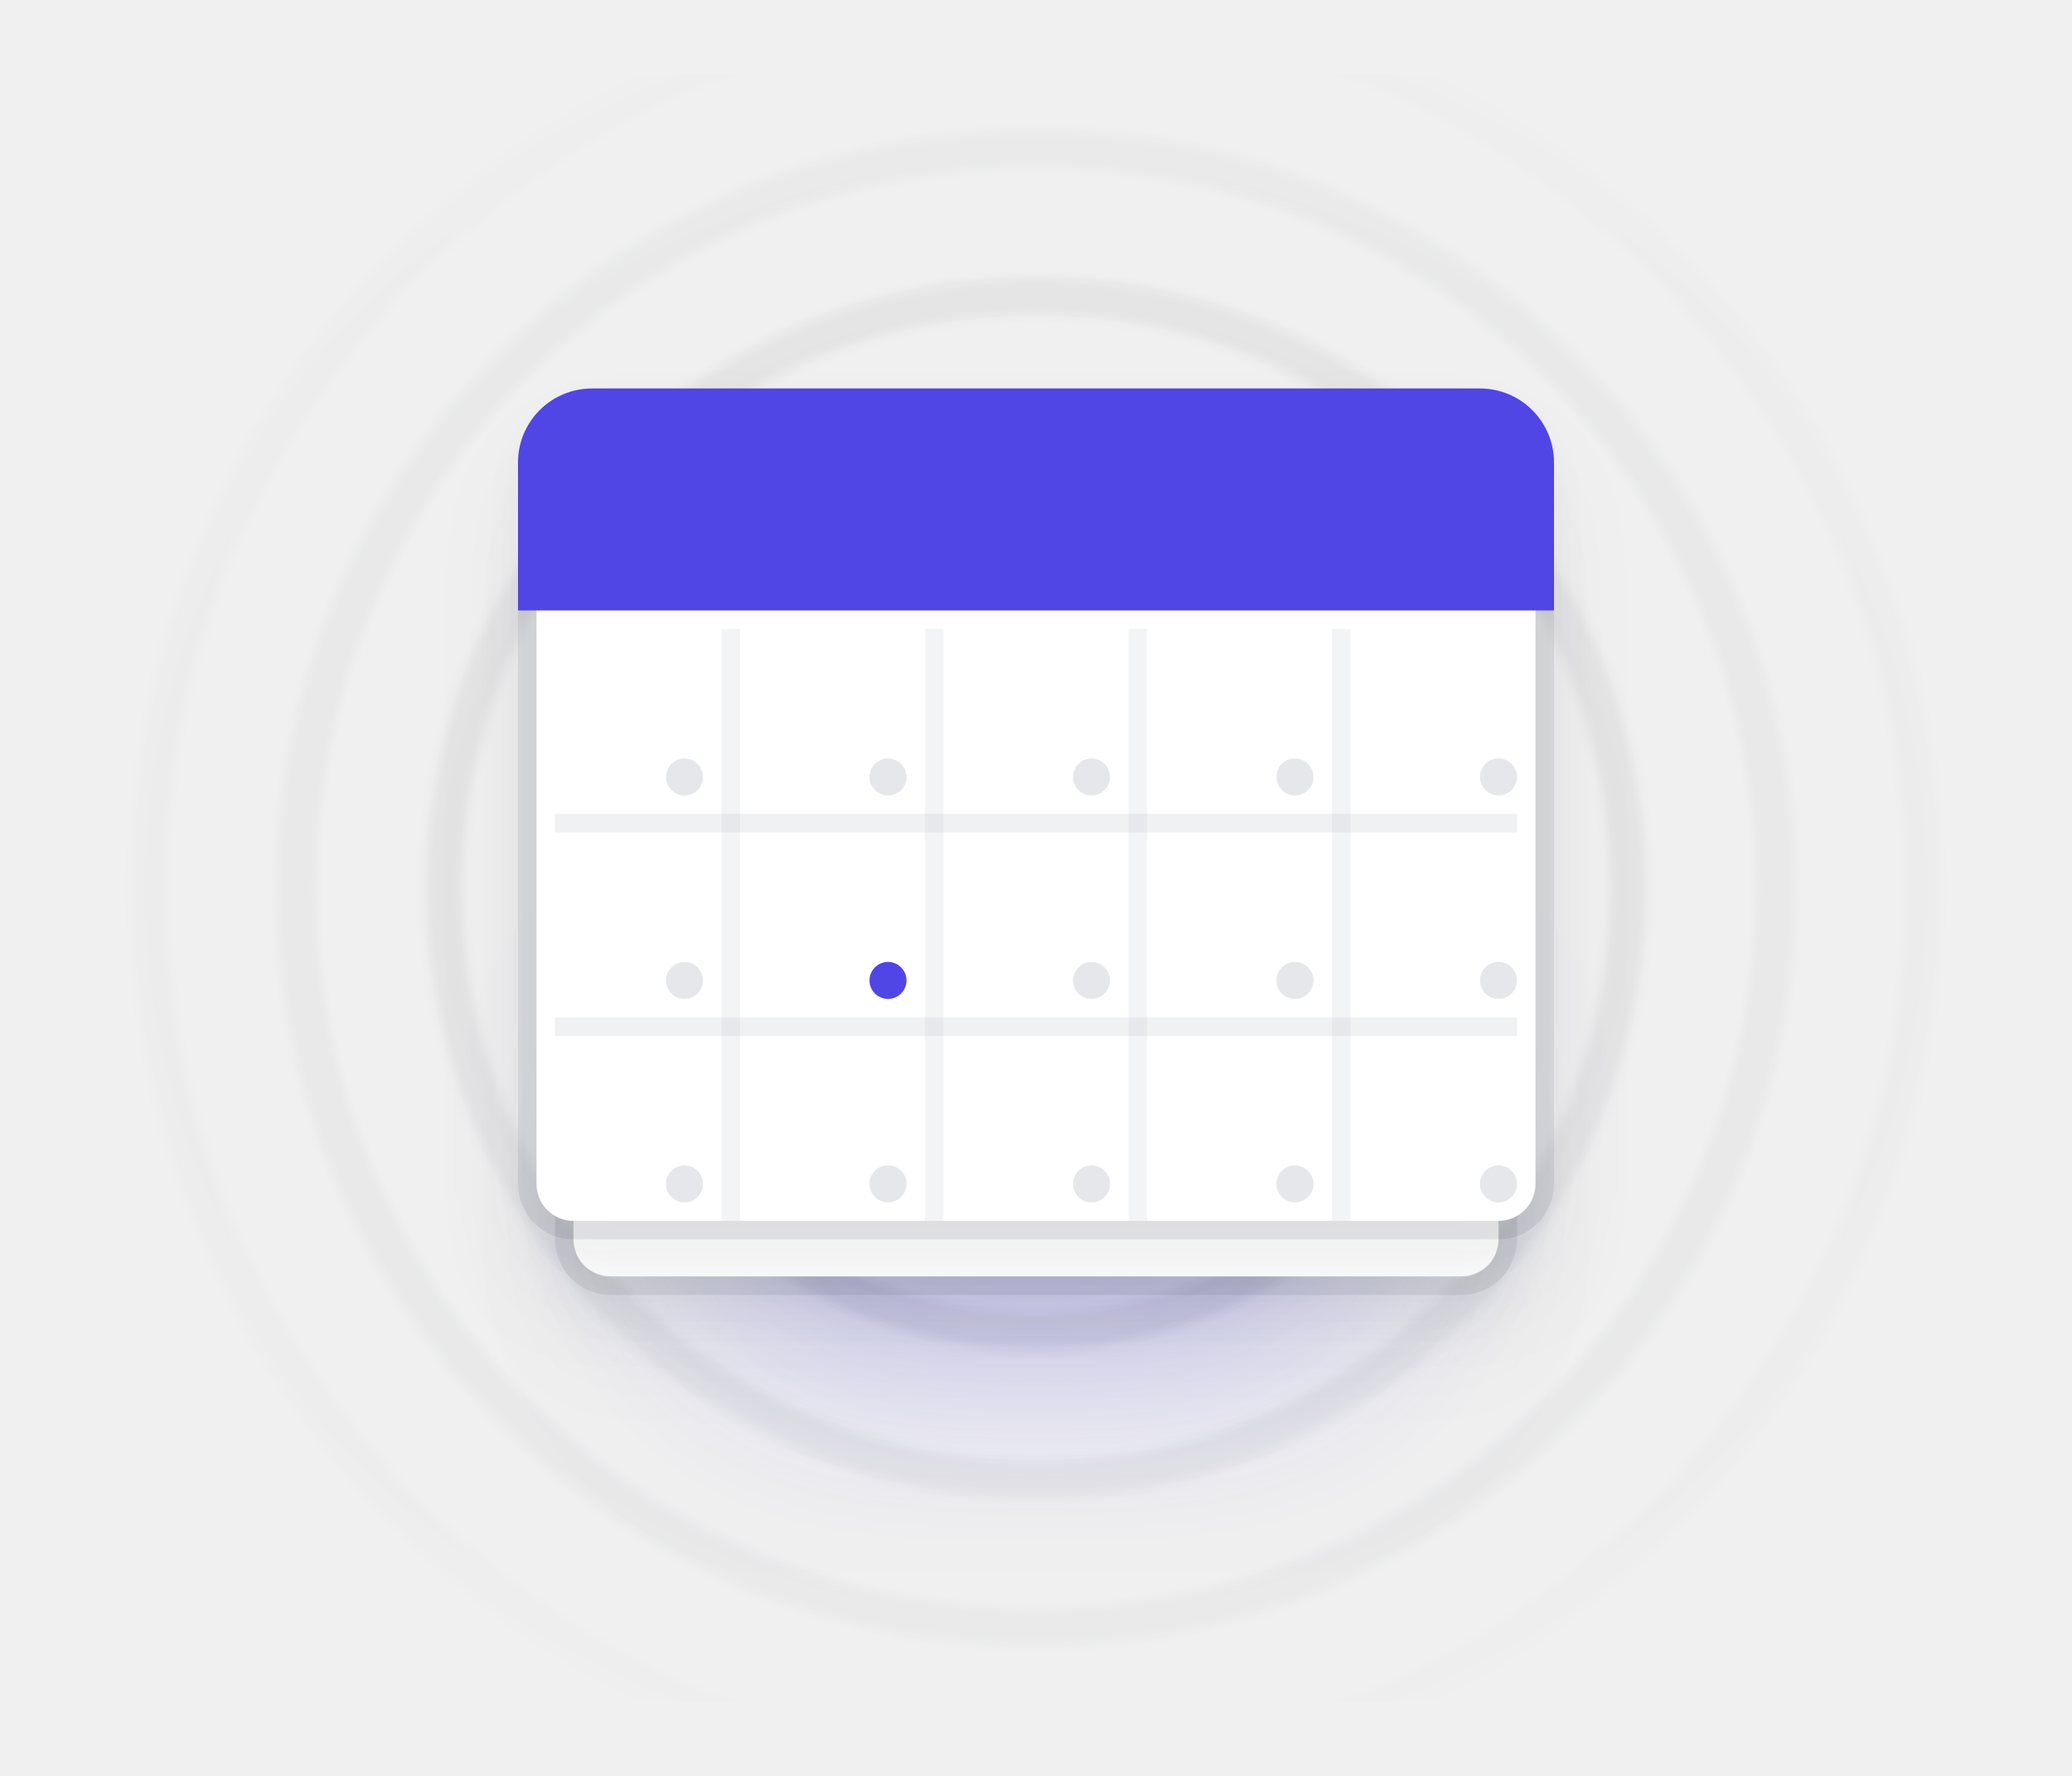
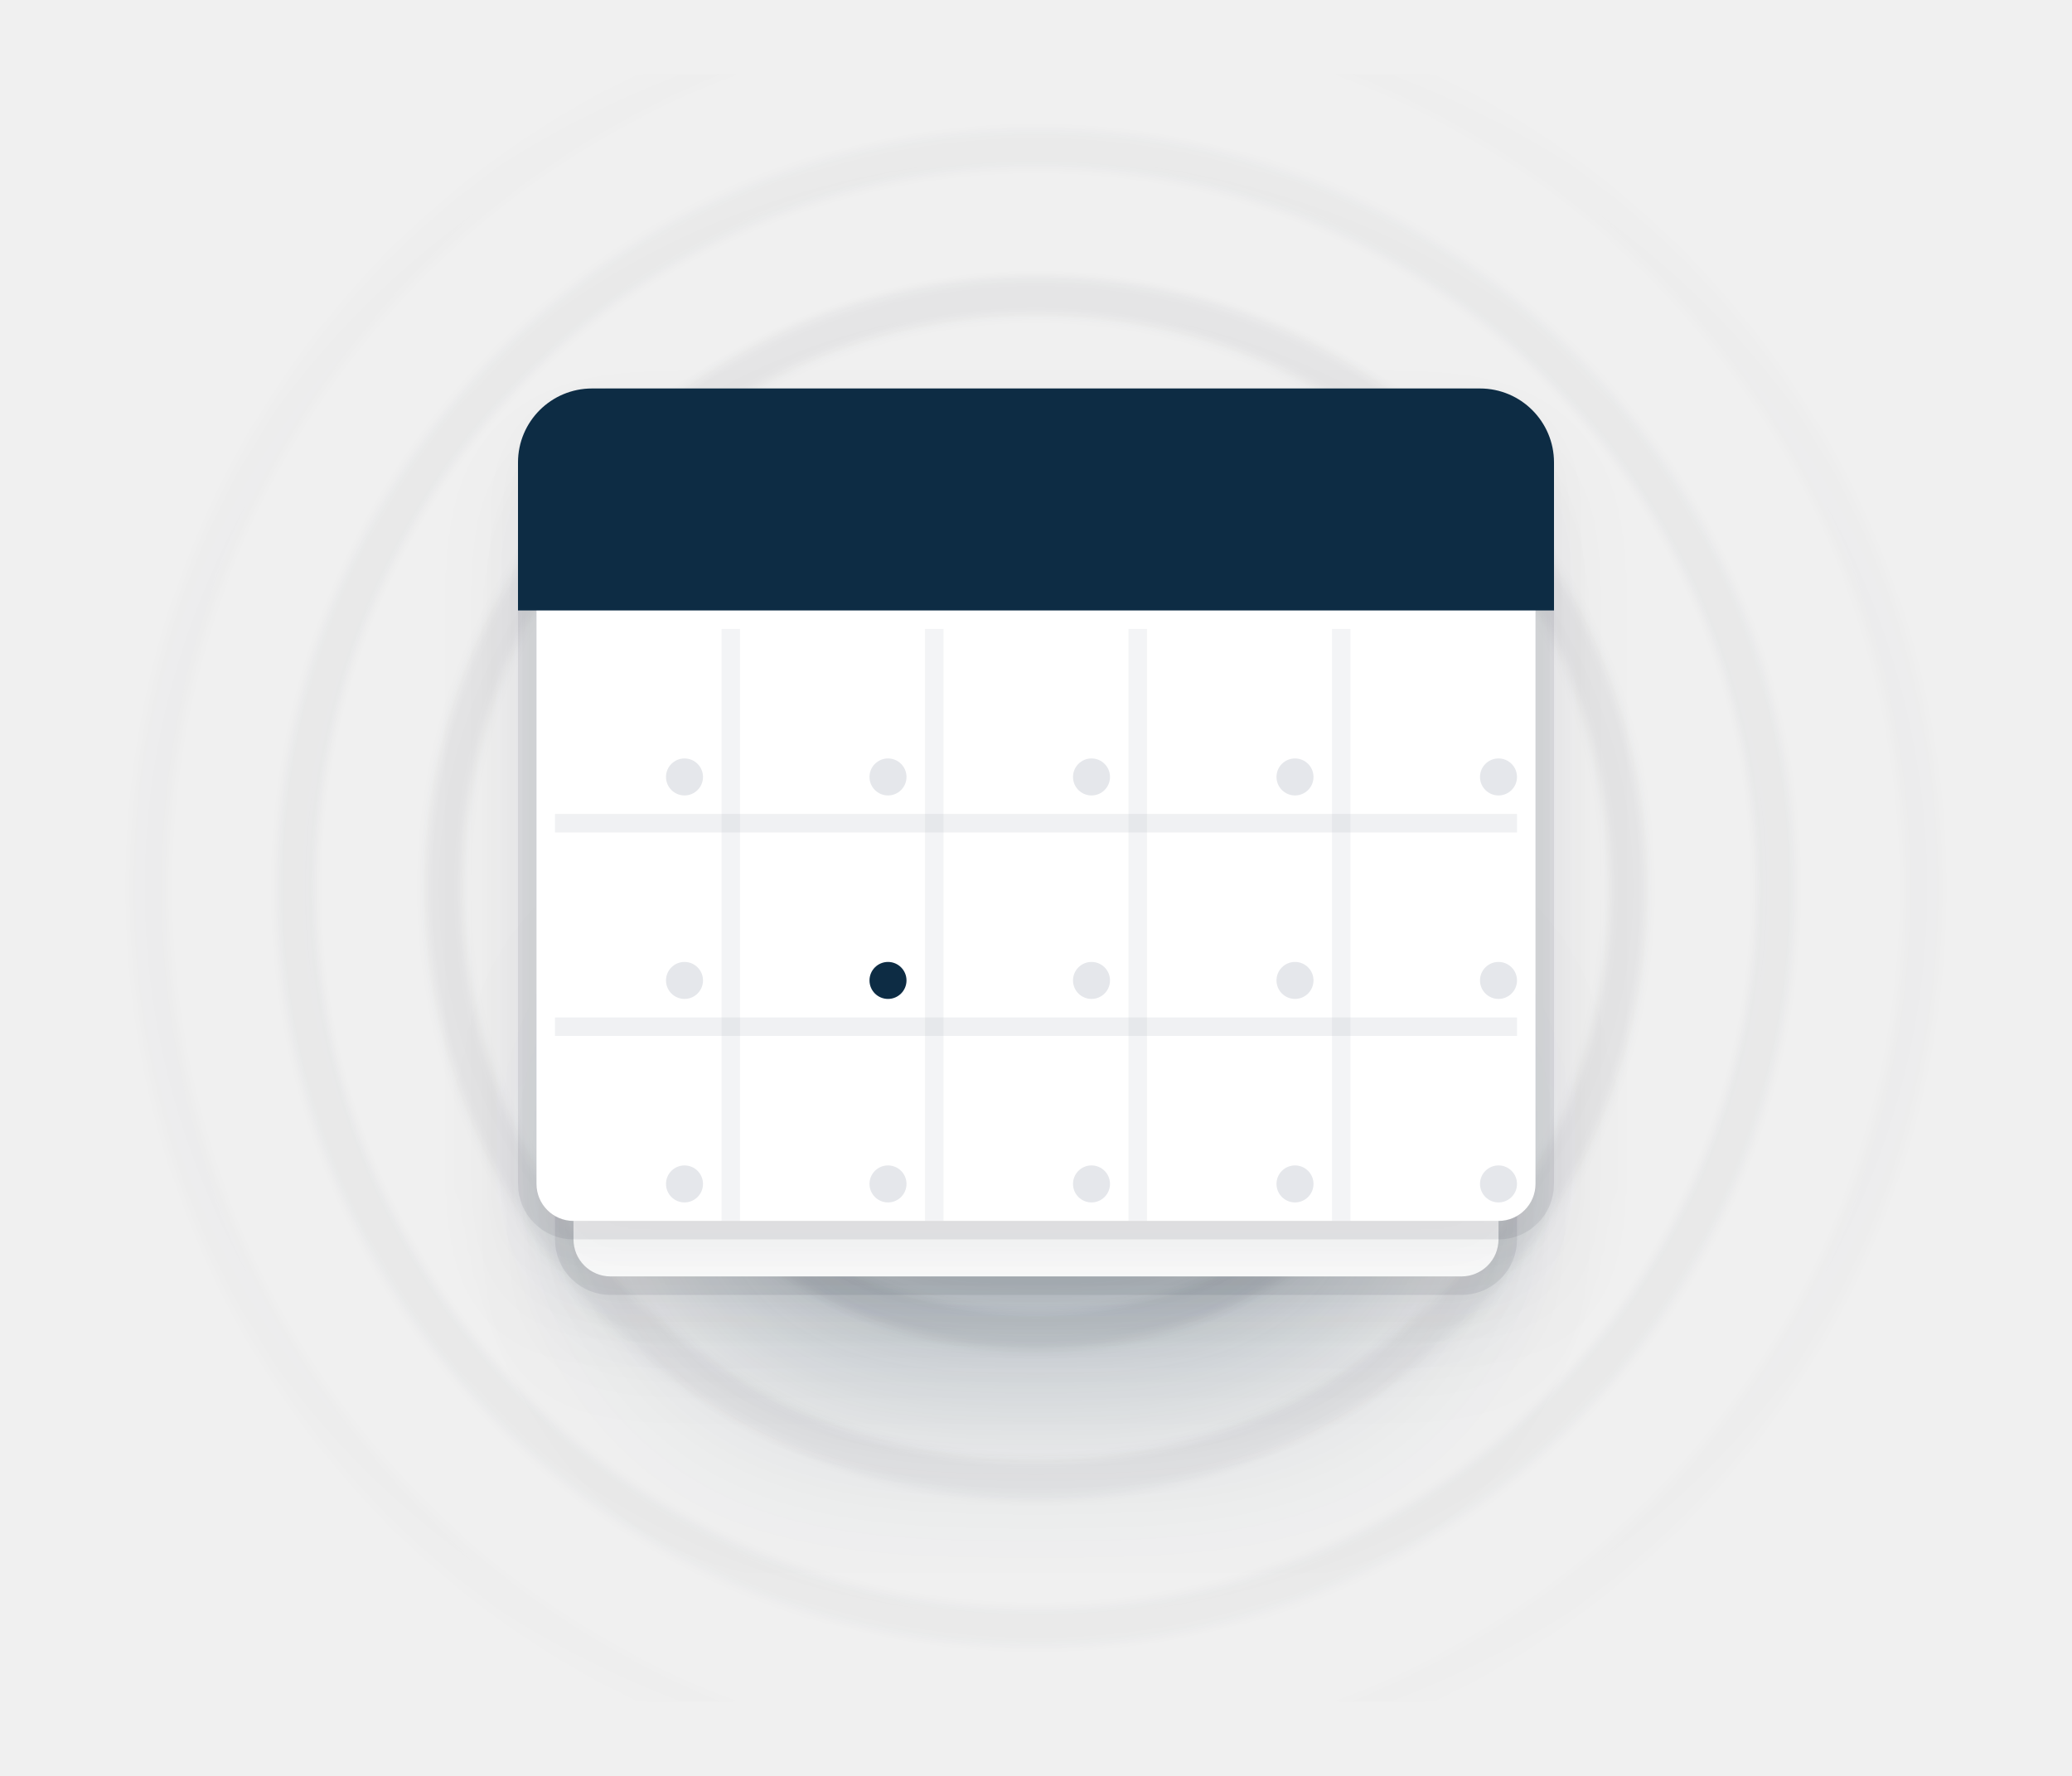
<svg xmlns="http://www.w3.org/2000/svg" width="112" height="96" viewBox="0 0 112 96" fill="none">
  <mask id="mask0" mask-type="alpha" maskUnits="userSpaceOnUse" x="4" y="4" width="104" height="88">
    <rect x="4" y="4" width="104" height="88" fill="url(#paint0_radial)" />
  </mask>
  <g mask="url(#mask0)">
    <g opacity="0.1" filter="url(#filter0_f)">
      <circle cx="56" cy="48" r="8" stroke="#111827" stroke-width="2" />
    </g>
    <g opacity="0.1" filter="url(#filter1_f)">
      <circle cx="56" cy="48" r="16" stroke="#111827" stroke-width="2" />
    </g>
    <g opacity="0.1" filter="url(#filter2_f)">
      <circle cx="56" cy="48" r="24" stroke="#111827" stroke-width="2" />
    </g>
    <g opacity="0.1" filter="url(#filter3_f)">
      <circle cx="56" cy="48" r="32" stroke="#111827" stroke-width="2" />
    </g>
    <g opacity="0.1" filter="url(#filter4_f)">
      <circle cx="56" cy="48" r="40" stroke="#111827" stroke-width="2" />
    </g>
    <g opacity="0.1" filter="url(#filter5_f)">
      <circle cx="56" cy="48" r="48" stroke="#111827" stroke-width="2" />
    </g>
    <g opacity="0.1" filter="url(#filter6_f)">
      <circle cx="56" cy="48" r="56" stroke="#111827" stroke-width="2" />
    </g>
  </g>
  <g opacity="0.3" filter="url(#filter7_f)">
-     <path d="M42 73H70L75.106 62.789C76.435 60.129 74.501 57 71.528 57H40.472C37.499 57 35.565 60.129 36.894 62.789L42 73Z" fill="#4F46E5" />
+     <path d="M42 73H70L75.106 62.789C76.435 60.129 74.501 57 71.528 57H40.472C37.499 57 35.565 60.129 36.894 62.789L42 73Z" fill="#0d2c44" />
  </g>
  <g filter="url(#filter8_dd)">
    <path d="M35 24H77C79.209 24 81 25.791 81 28V67C81 68.105 80.105 69 79 69H33C31.895 69 31 68.105 31 67V28C31 25.791 32.791 24 35 24Z" fill="white" />
    <path d="M35 23.5H77C79.485 23.5 81.5 25.515 81.5 28V67C81.5 68.381 80.381 69.5 79 69.5H33C31.619 69.5 30.5 68.381 30.5 67V28C30.5 25.515 32.515 23.5 35 23.5Z" stroke="#121826" stroke-opacity="0.08" />
  </g>
  <g filter="url(#filter9_dd)">
    <path d="M33 22H79C81.209 22 83 23.791 83 26V64C83 65.105 82.105 66 81 66H31C29.895 66 29 65.105 29 64V26C29 23.791 30.791 22 33 22Z" fill="white" />
    <path d="M33 21.5H79C81.485 21.5 83.5 23.515 83.5 26V64C83.5 65.381 82.381 66.5 81 66.5H31C29.619 66.5 28.5 65.381 28.5 64V26C28.5 23.515 30.515 21.5 33 21.5Z" stroke="#121826" stroke-opacity="0.08" />
  </g>
  <path opacity="0.15" d="M30 44H82V45H30V44Z" fill="#9CA3AF" />
  <path opacity="0.15" d="M30 55H82V56H30V55Z" fill="#9CA3AF" />
  <rect opacity="0.12" x="39" y="34" width="1" height="32" fill="#9CA3AF" />
  <rect opacity="0.12" x="50" y="34" width="1" height="32" fill="#9CA3AF" />
  <rect opacity="0.12" x="61" y="34" width="1" height="32" fill="#9CA3AF" />
  <rect opacity="0.12" x="72" y="34" width="1" height="32" fill="#9CA3AF" />
-   <path d="M83.5 32V32.5H83H29H28.5V32V25C28.5 23.067 30.067 21.5 32 21.5H80C81.933 21.5 83.5 23.067 83.5 25V32Z" fill="#4F46E5" stroke="#4F46E5" />
+   <path d="M83.5 32V32.5H83H29H28.5V32V25C28.5 23.067 30.067 21.5 32 21.5H80C81.933 21.5 83.5 23.067 83.5 25V32Z" fill="#0d2c44" stroke="#0d2c44" />
  <rect x="36" y="41" width="2" height="2" rx="1" fill="#E5E7EB" />
  <rect x="36" y="52" width="2" height="2" rx="1" fill="#E5E7EB" />
  <rect x="36" y="63" width="2" height="2" rx="1" fill="#E5E7EB" />
  <rect x="47" y="41" width="2" height="2" rx="1" fill="#E5E7EB" />
-   <rect x="47" y="52" width="2" height="2" rx="1" fill="#4F46E5" />
+   <rect x="47" y="52" width="2" height="2" rx="1" fill="#0d2c44" />
  <rect x="47" y="63" width="2" height="2" rx="1" fill="#E5E7EB" />
  <rect x="58" y="41" width="2" height="2" rx="1" fill="#E5E7EB" />
  <rect x="58" y="52" width="2" height="2" rx="1" fill="#E5E7EB" />
  <rect x="58" y="63" width="2" height="2" rx="1" fill="#E5E7EB" />
  <rect x="69" y="41" width="2" height="2" rx="1" fill="#E5E7EB" />
  <rect x="69" y="52" width="2" height="2" rx="1" fill="#E5E7EB" />
  <rect x="69" y="63" width="2" height="2" rx="1" fill="#E5E7EB" />
  <rect x="80" y="41" width="2" height="2" rx="1" fill="#E5E7EB" />
  <rect x="80" y="52" width="2" height="2" rx="1" fill="#E5E7EB" />
  <rect x="80" y="63" width="2" height="2" rx="1" fill="#E5E7EB" />
  <defs>
    <filter id="filter0_f" x="46.5" y="38.5" width="19" height="19" filterUnits="userSpaceOnUse" color-interpolation-filters="sRGB">
      <feFlood flood-opacity="0" result="BackgroundImageFix" />
      <feBlend mode="normal" in="SourceGraphic" in2="BackgroundImageFix" result="shape" />
      <feGaussianBlur stdDeviation="0.25" result="effect1_foregroundBlur" />
    </filter>
    <filter id="filter1_f" x="38.5" y="30.5" width="35" height="35" filterUnits="userSpaceOnUse" color-interpolation-filters="sRGB">
      <feFlood flood-opacity="0" result="BackgroundImageFix" />
      <feBlend mode="normal" in="SourceGraphic" in2="BackgroundImageFix" result="shape" />
      <feGaussianBlur stdDeviation="0.25" result="effect1_foregroundBlur" />
    </filter>
    <filter id="filter2_f" x="30.5" y="22.5" width="51" height="51" filterUnits="userSpaceOnUse" color-interpolation-filters="sRGB">
      <feFlood flood-opacity="0" result="BackgroundImageFix" />
      <feBlend mode="normal" in="SourceGraphic" in2="BackgroundImageFix" result="shape" />
      <feGaussianBlur stdDeviation="0.25" result="effect1_foregroundBlur" />
    </filter>
    <filter id="filter3_f" x="22.5" y="14.5" width="67" height="67" filterUnits="userSpaceOnUse" color-interpolation-filters="sRGB">
      <feFlood flood-opacity="0" result="BackgroundImageFix" />
      <feBlend mode="normal" in="SourceGraphic" in2="BackgroundImageFix" result="shape" />
      <feGaussianBlur stdDeviation="0.25" result="effect1_foregroundBlur" />
    </filter>
    <filter id="filter4_f" x="14.5" y="6.5" width="83" height="83" filterUnits="userSpaceOnUse" color-interpolation-filters="sRGB">
      <feFlood flood-opacity="0" result="BackgroundImageFix" />
      <feBlend mode="normal" in="SourceGraphic" in2="BackgroundImageFix" result="shape" />
      <feGaussianBlur stdDeviation="0.25" result="effect1_foregroundBlur" />
    </filter>
    <filter id="filter5_f" x="6.5" y="-1.5" width="99" height="99" filterUnits="userSpaceOnUse" color-interpolation-filters="sRGB">
      <feFlood flood-opacity="0" result="BackgroundImageFix" />
      <feBlend mode="normal" in="SourceGraphic" in2="BackgroundImageFix" result="shape" />
      <feGaussianBlur stdDeviation="0.25" result="effect1_foregroundBlur" />
    </filter>
    <filter id="filter6_f" x="-1.5" y="-9.5" width="115" height="115" filterUnits="userSpaceOnUse" color-interpolation-filters="sRGB">
      <feFlood flood-opacity="0" result="BackgroundImageFix" />
      <feBlend mode="normal" in="SourceGraphic" in2="BackgroundImageFix" result="shape" />
      <feGaussianBlur stdDeviation="0.25" result="effect1_foregroundBlur" />
    </filter>
    <filter id="filter7_f" x="24.467" y="45" width="63.066" height="40" filterUnits="userSpaceOnUse" color-interpolation-filters="sRGB">
      <feFlood flood-opacity="0" result="BackgroundImageFix" />
      <feBlend mode="normal" in="SourceGraphic" in2="BackgroundImageFix" result="shape" />
      <feGaussianBlur stdDeviation="6" result="effect1_foregroundBlur" />
    </filter>
    <filter id="filter8_dd" x="25" y="21" width="62" height="57" filterUnits="userSpaceOnUse" color-interpolation-filters="sRGB">
      <feFlood flood-opacity="0" result="BackgroundImageFix" />
      <feColorMatrix in="SourceAlpha" type="matrix" values="0 0 0 0 0 0 0 0 0 0 0 0 0 0 0 0 0 0 127 0" />
      <feOffset dy="3" />
      <feGaussianBlur stdDeviation="2.5" />
      <feColorMatrix type="matrix" values="0 0 0 0 0.071 0 0 0 0 0.094 0 0 0 0 0.149 0 0 0 0.04 0" />
      <feBlend mode="normal" in2="BackgroundImageFix" result="effect1_dropShadow" />
      <feColorMatrix in="SourceAlpha" type="matrix" values="0 0 0 0 0 0 0 0 0 0 0 0 0 0 0 0 0 0 127 0" />
      <feOffset dy="1" />
      <feGaussianBlur stdDeviation="1" />
      <feColorMatrix type="matrix" values="0 0 0 0 0.071 0 0 0 0 0.094 0 0 0 0 0.149 0 0 0 0.03 0" />
      <feBlend mode="normal" in2="effect1_dropShadow" result="effect2_dropShadow" />
      <feBlend mode="normal" in="SourceGraphic" in2="effect2_dropShadow" result="shape" />
    </filter>
    <filter id="filter9_dd" x="23" y="19" width="66" height="56" filterUnits="userSpaceOnUse" color-interpolation-filters="sRGB">
      <feFlood flood-opacity="0" result="BackgroundImageFix" />
      <feColorMatrix in="SourceAlpha" type="matrix" values="0 0 0 0 0 0 0 0 0 0 0 0 0 0 0 0 0 0 127 0" />
      <feOffset dy="3" />
      <feGaussianBlur stdDeviation="2.5" />
      <feColorMatrix type="matrix" values="0 0 0 0 0.071 0 0 0 0 0.094 0 0 0 0 0.149 0 0 0 0.04 0" />
      <feBlend mode="normal" in2="BackgroundImageFix" result="effect1_dropShadow" />
      <feColorMatrix in="SourceAlpha" type="matrix" values="0 0 0 0 0 0 0 0 0 0 0 0 0 0 0 0 0 0 127 0" />
      <feOffset dy="1" />
      <feGaussianBlur stdDeviation="1" />
      <feColorMatrix type="matrix" values="0 0 0 0 0.071 0 0 0 0 0.094 0 0 0 0 0.149 0 0 0 0.03 0" />
      <feBlend mode="normal" in2="effect1_dropShadow" result="effect2_dropShadow" />
      <feBlend mode="normal" in="SourceGraphic" in2="effect2_dropShadow" result="shape" />
    </filter>
    <radialGradient id="paint0_radial" cx="0" cy="0" r="1" gradientUnits="userSpaceOnUse" gradientTransform="translate(56 48) rotate(90) scale(69 72.9204)">
      <stop offset="0.232" stop-color="#C4C4C4" />
      <stop offset="0.725" stop-color="#C4C4C4" stop-opacity="0" />
    </radialGradient>
  </defs>
</svg>
